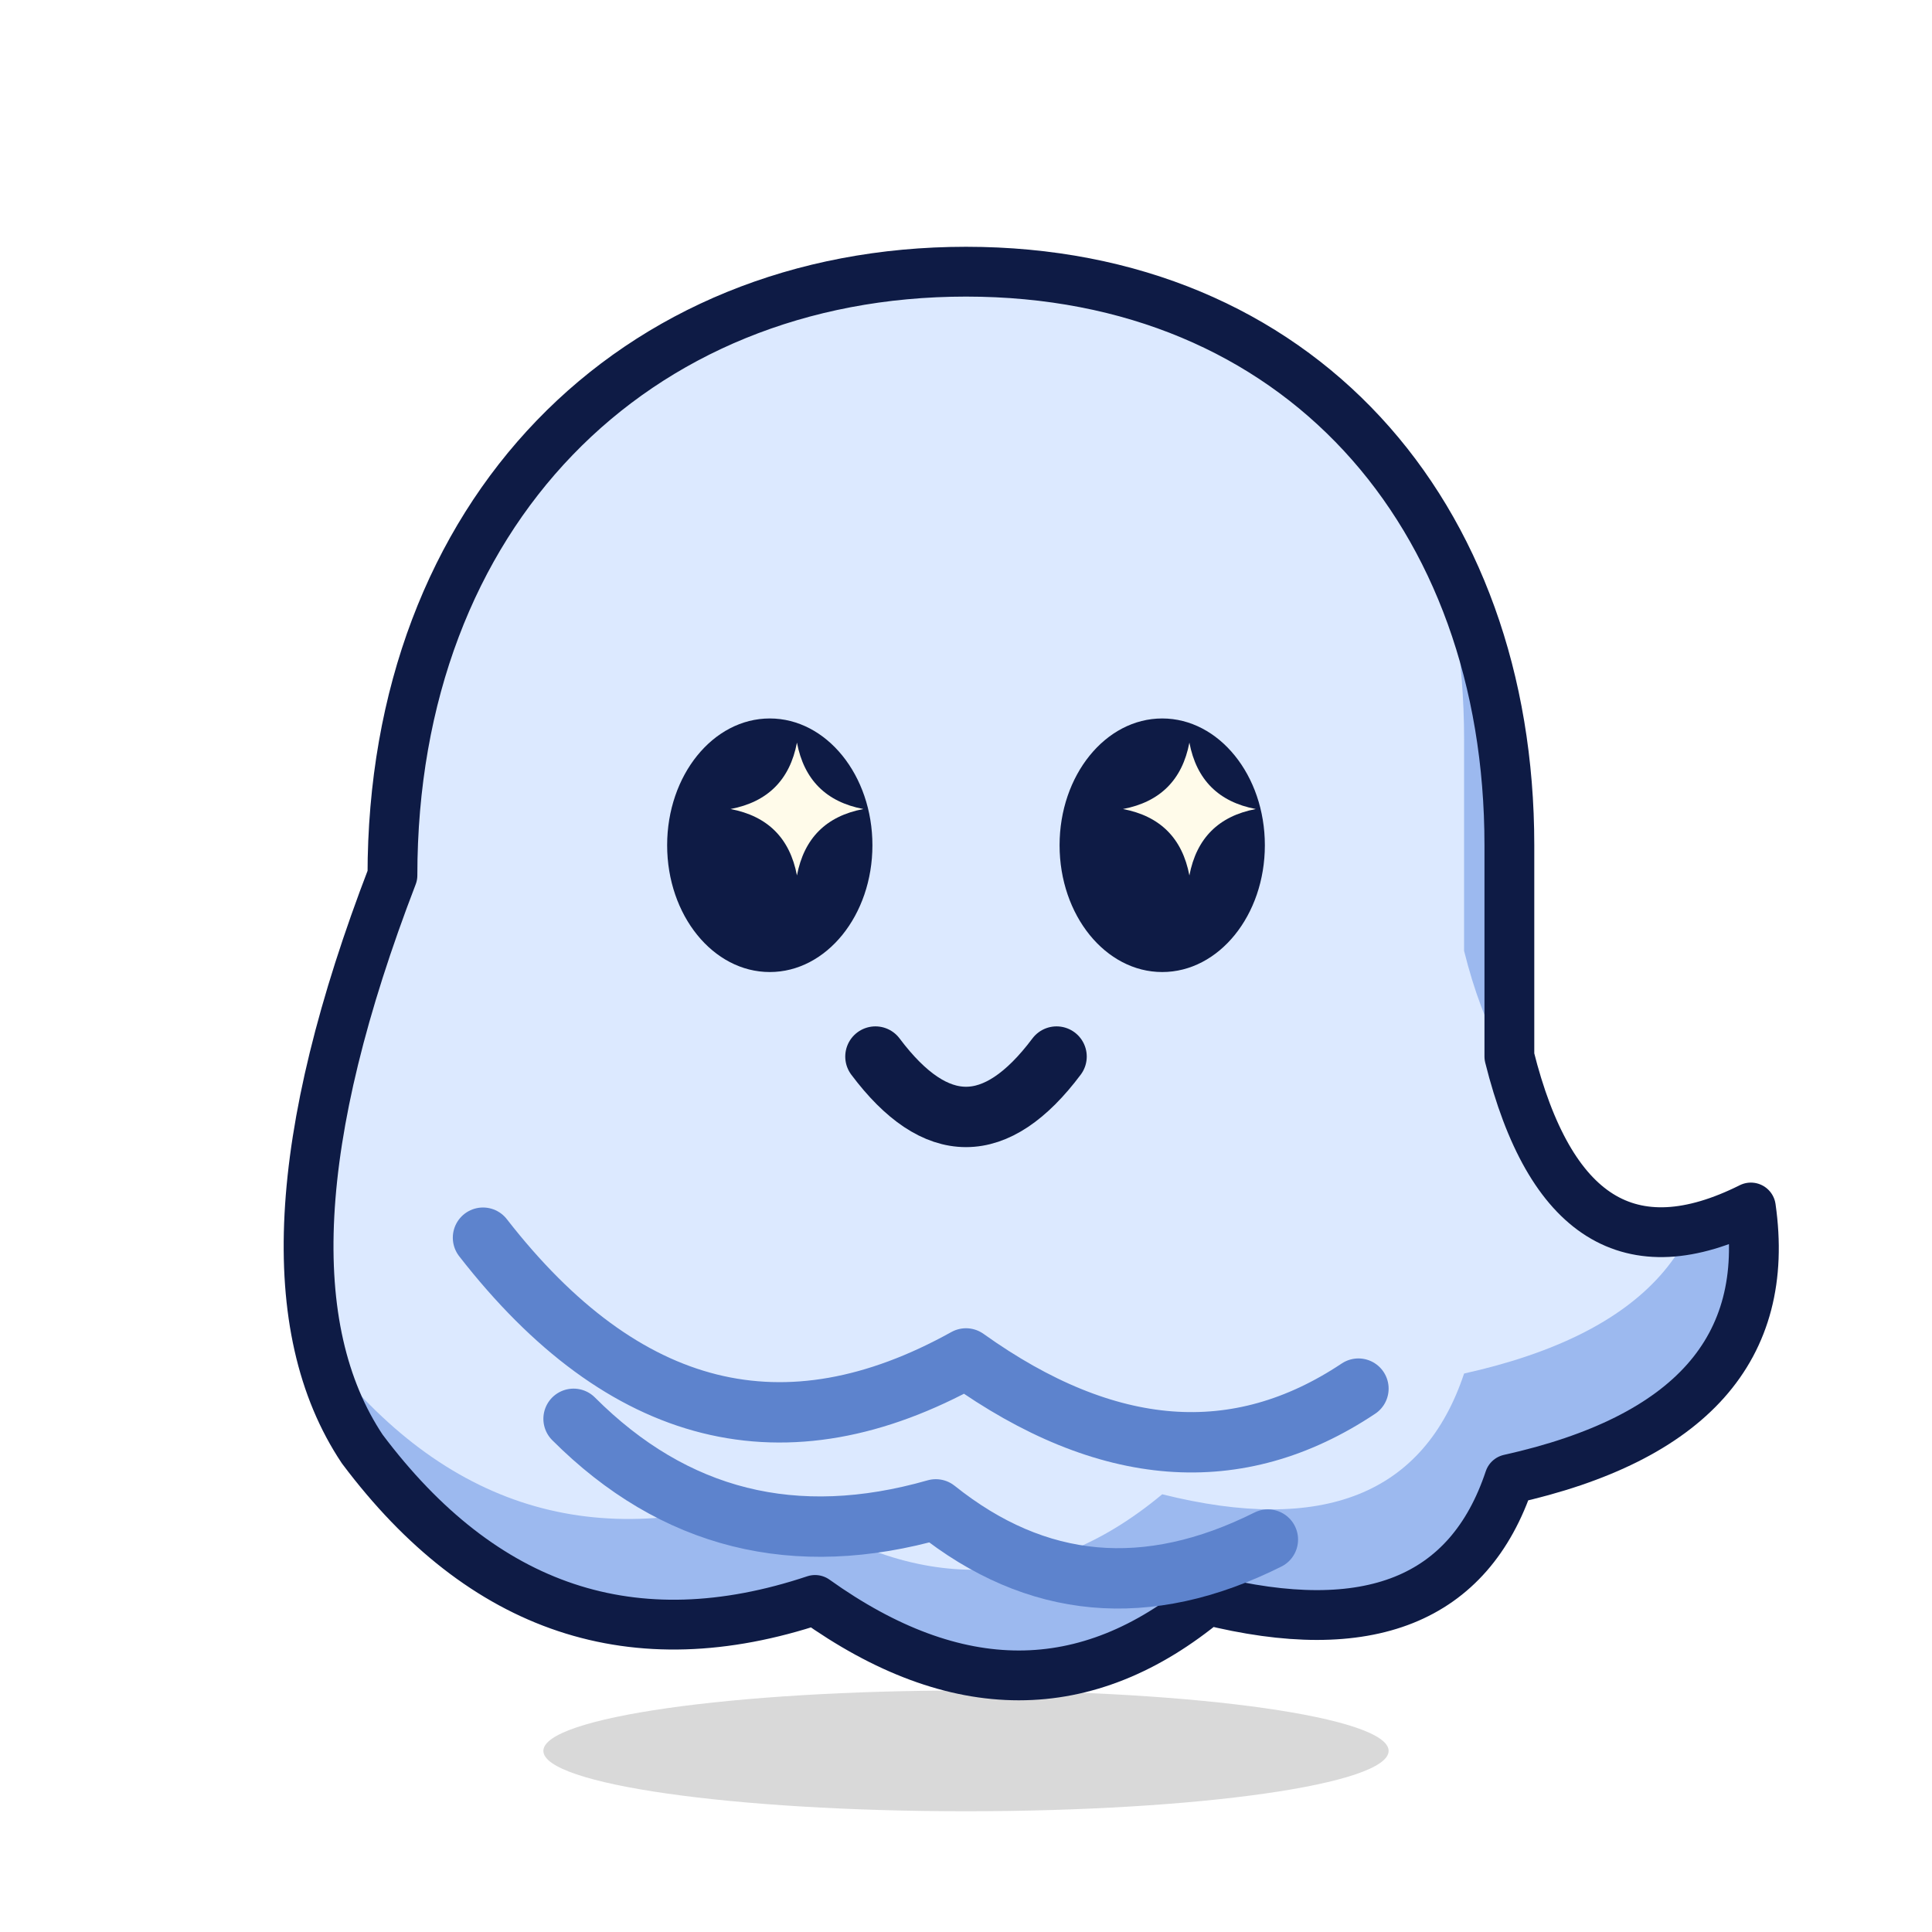
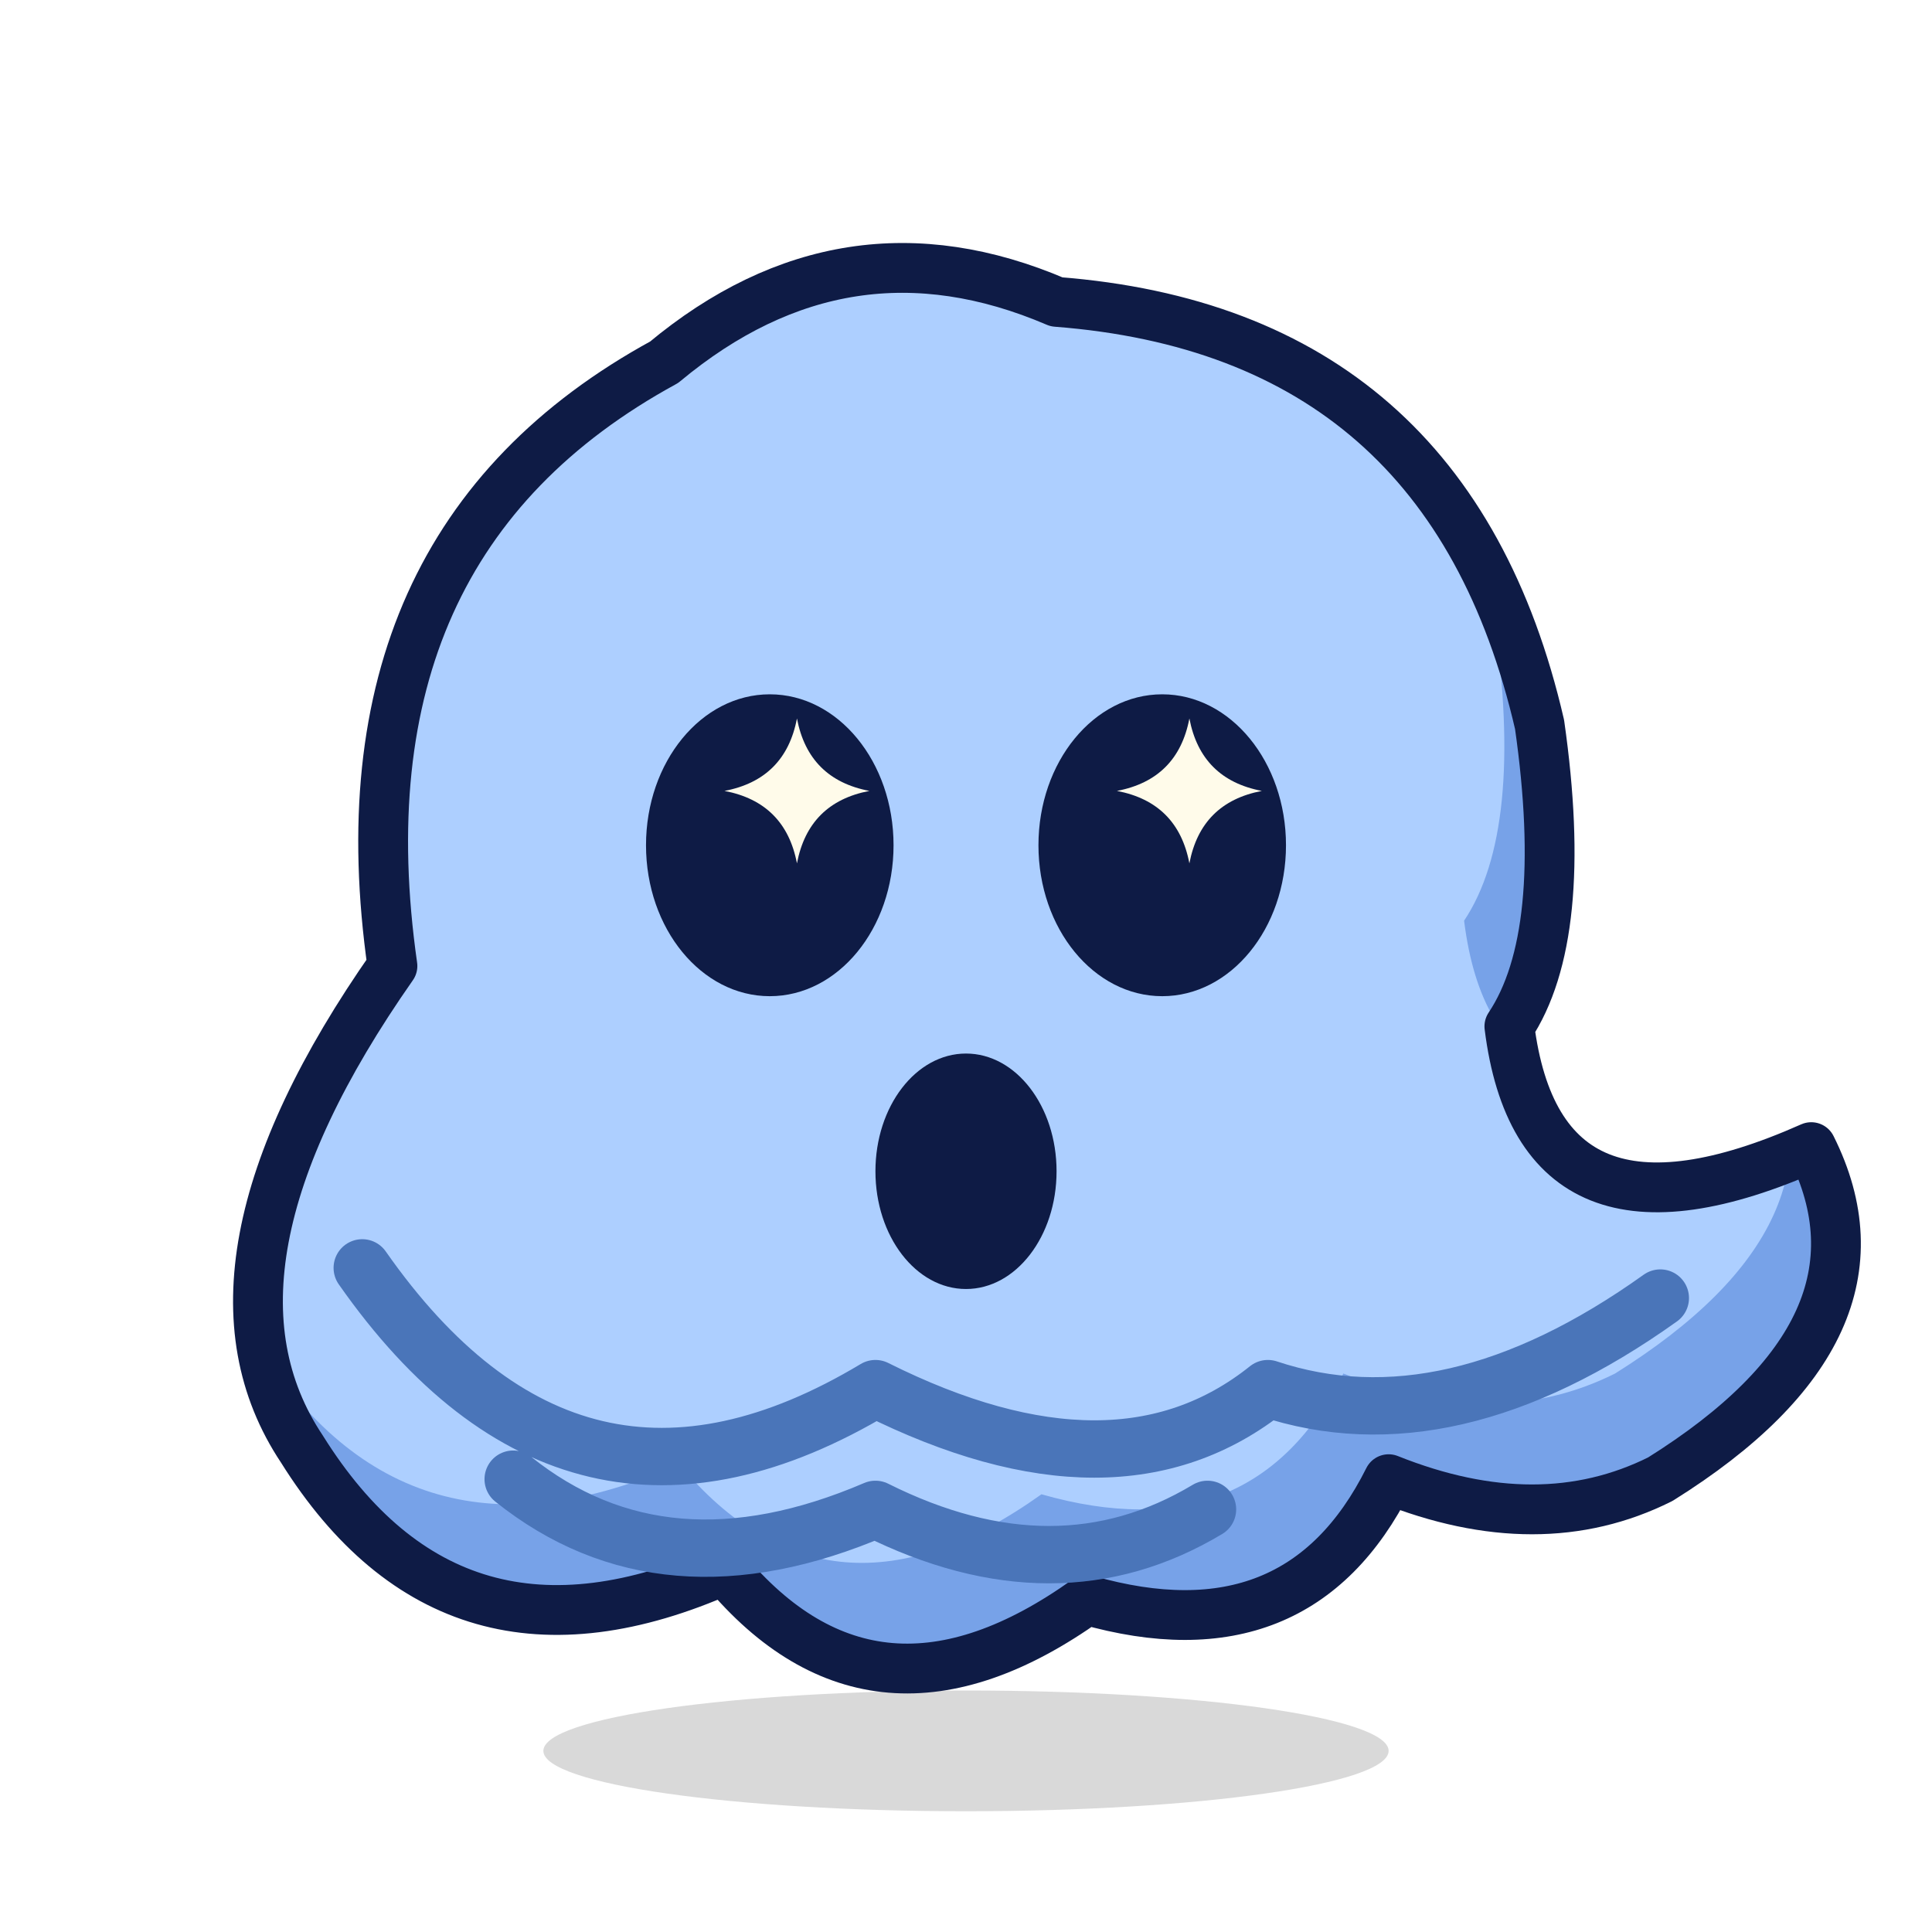
<svg xmlns="http://www.w3.org/2000/svg" viewBox="0 0 64 64">
  <defs>
    <clipPath id="body">
-       <path d="M13 29C13 17 21 9 32 9C43 9 50 17 50 28V35Q52 43 58 40Q59 47 50 49Q48 55 40 53Q34 58 27 53Q18 56 12 48Q8 42 13 29Z" />
+       <path d="M13 32Q11 18 22 12Q28 7 35 10Q48 11 51 24Q52 31 50 34Q51 42 60 38Q63 44 55 49Q51 51 46 49Q43 55 36 53Q29 58 24 52Q15 56 10 48Q6 42 13 32Z" />
    </clipPath>
  </defs>
  <ellipse cx="32" cy="58" rx="14" ry="2" fill="#00000026" />
  <g clip-path="url(#body)">
-     <path d="M13 29C13 17 21 9 32 9C43 9 50 17 50 28V35Q52 43 58 40Q59 47 50 49Q48 55 40 53Q34 58 27 53Q18 56 12 48Q8 42 13 29Z" fill="#9CB9EF" />
-     <path d="M13 29C13 17 21 9 32 9C43 9 50 17 50 28V35Q52 43 58 40Q59 47 50 49Q48 55 40 53Q34 58 27 53Q18 56 12 48Q8 42 13 29Z" fill="#DCE9FF" transform="translate(-1.5 -3.5)" />
+     <path d="M13 32Q11 18 22 12Q28 7 35 10Q48 11 51 24Q52 31 50 34Q51 42 60 38Q63 44 55 49Q51 51 46 49Q43 55 36 53Q29 58 24 52Q15 56 10 48Q6 42 13 32Z" fill="#77A2E8" />
+     <path d="M13 32Q11 18 22 12Q28 7 35 10Q48 11 51 24Q52 31 50 34Q51 42 60 38Q63 44 55 49Q51 51 46 49Q43 55 36 53Q29 58 24 52Q15 56 10 48Q6 42 13 32Z" fill="#ADCFFF" transform="translate(-1.5 -3.5)" />
  </g>
-   <path d="M13 29C13 17 21 9 32 9C43 9 50 17 50 28V35Q52 43 58 40Q59 47 50 49Q48 55 40 53Q34 58 27 53Q18 56 12 48Q8 42 13 29Z" fill="none" stroke="#0E1B45" stroke-width="1.65" stroke-linejoin="round" />
-   <ellipse cx="25.5" cy="28" rx="3.4" ry="4.2" fill="#0E1B45" />
-   <ellipse cx="38.5" cy="28" rx="3.4" ry="4.2" fill="#0E1B45" />
-   <path d="M0 -1Q.16 -.16 1 0Q.16 .16 0 1Q-.16 .16 -1 0Q-.16 -.16 0 -1Z" fill="#FFFBEA" transform="translate(26.4 26.8) scale(2.2)" />
-   <path d="M0 -1Q.16 -.16 1 0Q.16 .16 0 1Q-.16 .16 -1 0Q-.16 -.16 0 -1Z" fill="#FFFBEA" transform="translate(39.4 26.8) scale(2.2)" />
-   <path d="M29 35q3 4 6 0" fill="none" stroke="#0E1B45" stroke-width="2" stroke-linecap="round" stroke-linejoin="round" />
-   <path d="M16 41q7 9 16 4q7 5 13 1M19 47q5 5 12 3q5 4 11 1" fill="none" stroke="#5D83CD" stroke-width="2" stroke-linecap="round" stroke-linejoin="round" />
+   <path d="M13 32Q11 18 22 12Q28 7 35 10Q48 11 51 24Q52 31 50 34Q51 42 60 38Q63 44 55 49Q51 51 46 49Q43 55 36 53Q29 58 24 52Q15 56 10 48Q6 42 13 32Z" fill="none" stroke="#0E1B45" stroke-width="1.65" stroke-linejoin="round" />
+   <ellipse cx="25.5" cy="28" rx="4.1" ry="5" fill="#0E1B45" />
+   <ellipse cx="38.5" cy="28" rx="4.1" ry="5" fill="#0E1B45" />
+   <path d="M0 -1Q.16 -.16 1 0Q.16 .16 0 1Q-.16 .16 -1 0Q-.16 -.16 0 -1Z" fill="#FFFBEA" transform="translate(26.4 26.2) scale(2.4)" />
+   <path d="M0 -1Q.16 -.16 1 0Q.16 .16 0 1Q-.16 .16 -1 0Q-.16 -.16 0 -1Z" fill="#FFFBEA" transform="translate(39.4 26.2) scale(2.4)" />
+   <ellipse cx="32" cy="38.8" rx="3" ry="3.9" fill="#0E1B45" />
+   <path d="M12 42q7 10 17 4q8 4 13 0q6 2 13-3M17 49q5 4 12 1q6 3 11 0" fill="none" stroke="#4A75B9" stroke-width="1.9" stroke-linecap="round" stroke-linejoin="round" />
</svg>
